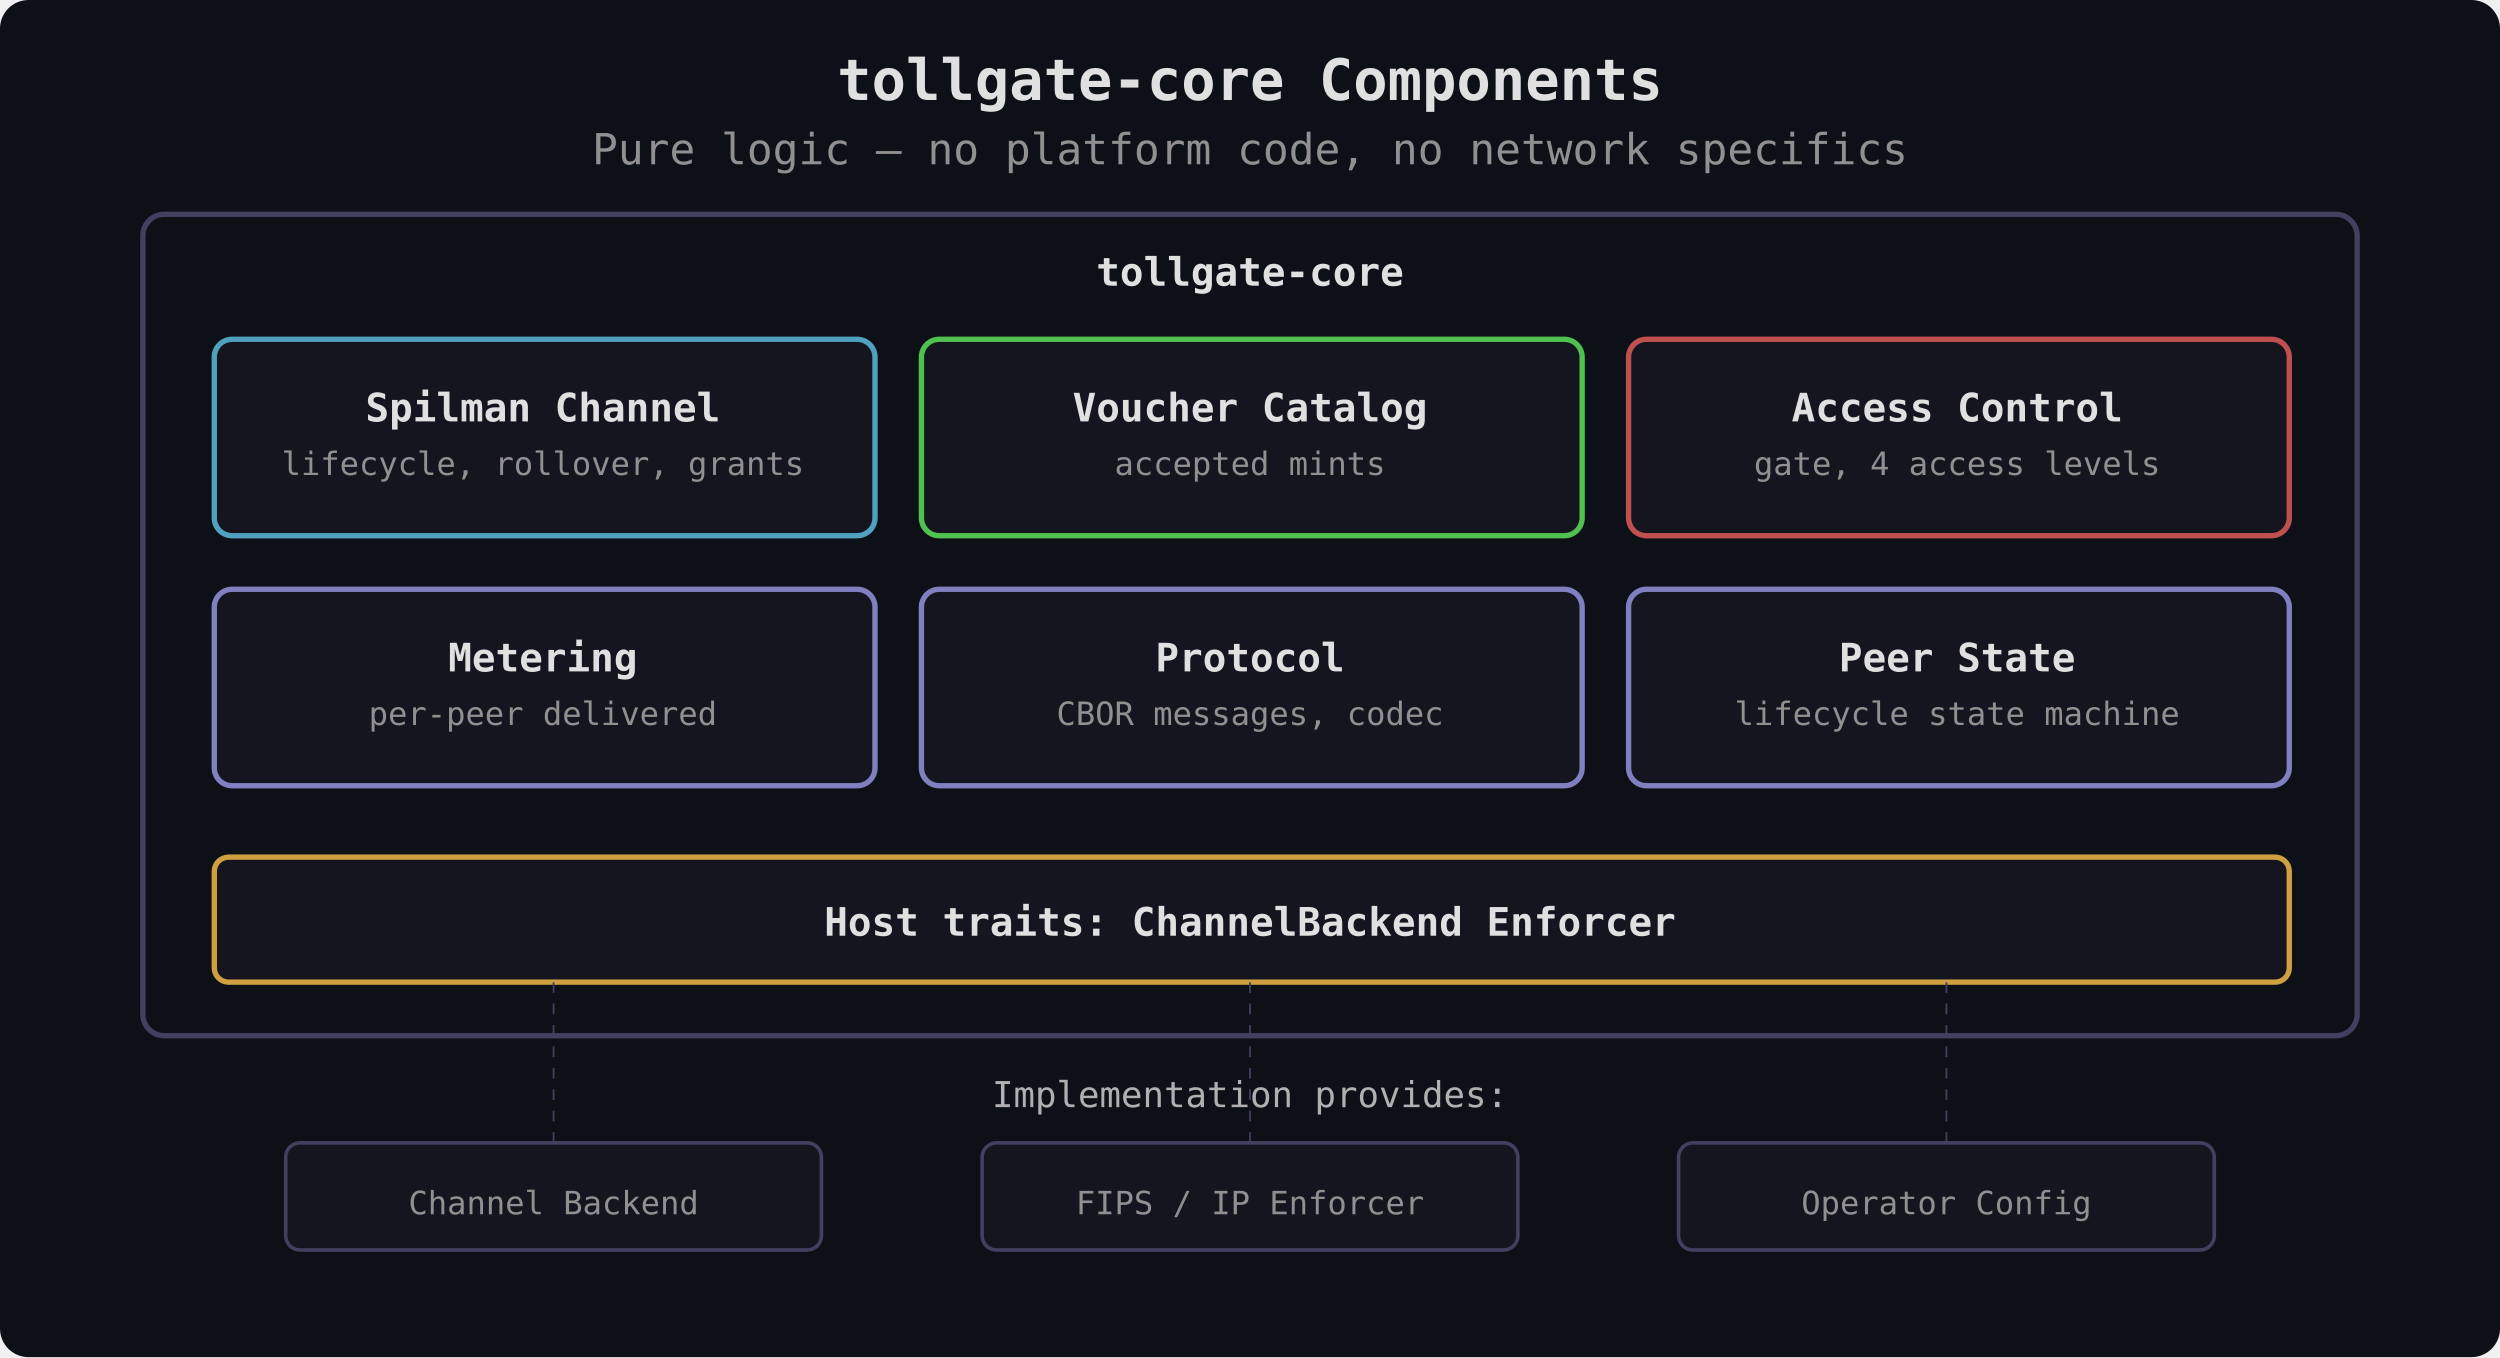
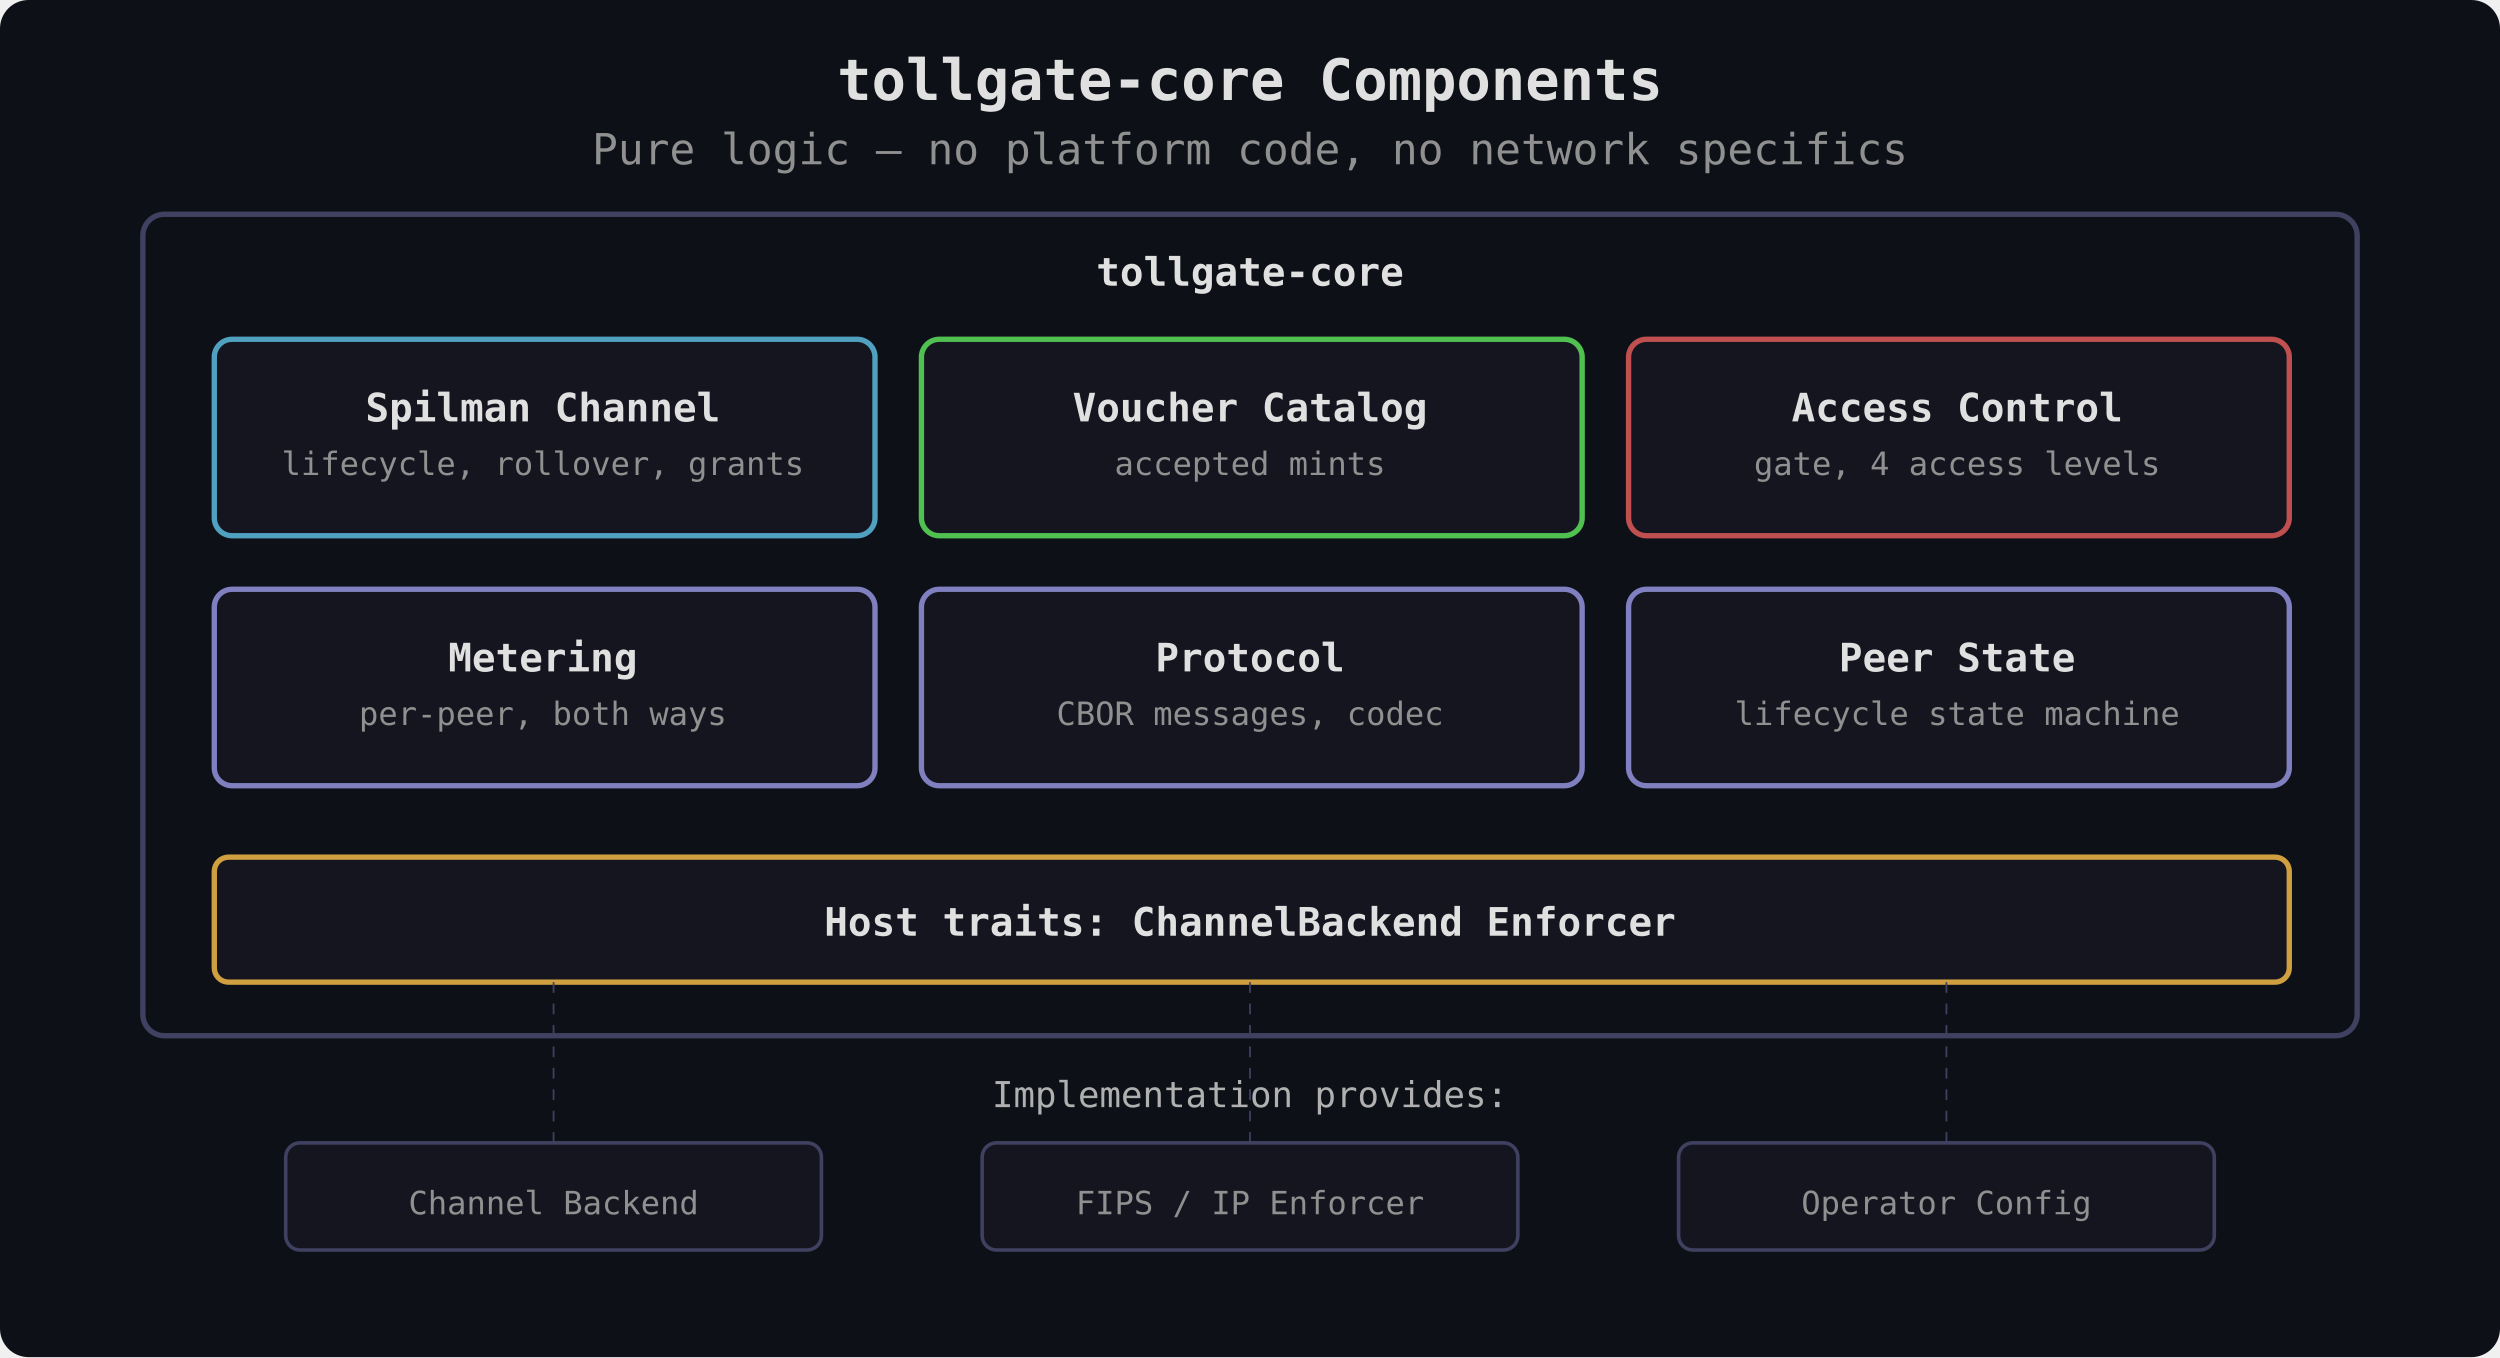
<svg xmlns="http://www.w3.org/2000/svg" viewBox="0 0 700 380" font-family="monospace" font-size="12">
  <style>
    text          { fill: #e0e0e0; }
    text.title    { font-size: 16px; font-weight: bold; }
    text.subtitle { font-size: 12px; fill: #909090; }
    text.mlabel   { font-size: 11px; font-weight: bold; }
    text.mdesc    { font-size: 9px; fill: #909090; }
    text.tlabel   { font-size: 10px; fill: #b0b0b0; }
    text.caption  { font-size: 11px; fill: #707080; font-style: italic; }

    .bg           { fill: #0d1117; }
    .callout      { fill: #151520; }
    .node         { fill: #2e3a5e; stroke: #5080c0; }

    @media (prefers-color-scheme: light) {
      text          { fill: #1f2328; }
      text.subtitle, text.nrole, text.plabel, text.annot, text.altlabel,
      text.elabel, text.mdesc, text.tlabel { fill: #656d76; }
      text.caption  { fill: #7c8186; }
      line.sep, line.life { stroke: #d1d9e0; }
      rect.alt      { stroke: #d1d9e0; }
      .bg           { fill: #ffffff; }
      .callout      { fill: #f6f8fa; }
      .node, rect.node { fill: #ddf4ff; stroke: #0969da; }
      rect.compute, rect.result { fill: #f6f8fa; }
    }
  </style>
  <rect width="700" height="380" rx="8" class="bg" />
  <text x="350" y="28" text-anchor="middle" class="title">tollgate-core Components</text>
  <text x="350" y="46" text-anchor="middle" class="subtitle">Pure logic — no platform code, no network specifics</text>
  <rect x="40" y="60" width="620" height="230" rx="6" fill="none" stroke="#404060" stroke-width="1.5" />
  <text x="350" y="80" text-anchor="middle" class="mlabel" fill="#707080">tollgate-core</text>
  <rect x="60" y="95" width="185" height="55" rx="5" class="callout" stroke="#50a0c0" stroke-width="1.5" />
  <text x="152" y="118" text-anchor="middle" class="mlabel" fill="#80c0e0">Spilman Channel</text>
  <text x="152" y="133" text-anchor="middle" class="mdesc">lifecycle, rollover, grants</text>
  <rect x="258" y="95" width="185" height="55" rx="5" class="callout" stroke="#50c050" stroke-width="1.5" />
  <text x="350" y="118" text-anchor="middle" class="mlabel" fill="#80e080">Voucher Catalog</text>
  <text x="350" y="133" text-anchor="middle" class="mdesc">accepted mints</text>
  <rect x="456" y="95" width="185" height="55" rx="5" class="callout" stroke="#c05050" stroke-width="1.5" />
  <text x="548" y="118" text-anchor="middle" class="mlabel" fill="#f08080">Access Control</text>
  <text x="548" y="133" text-anchor="middle" class="mdesc">gate, 4 access levels</text>
  <rect x="60" y="165" width="185" height="55" rx="5" class="callout" stroke="#8080c0" stroke-width="1.5" />
  <text x="152" y="188" text-anchor="middle" class="mlabel" fill="#a0a0e0">Metering</text>
-   <text x="152" y="203" text-anchor="middle" class="mdesc">per-peer delivered</text>
+   <text x="152" y="203" text-anchor="middle" class="mdesc">per-peer, both ways</text>
  <rect x="258" y="165" width="185" height="55" rx="5" class="callout" stroke="#8080c0" stroke-width="1.5" />
  <text x="350" y="188" text-anchor="middle" class="mlabel" fill="#a0a0e0">Protocol</text>
  <text x="350" y="203" text-anchor="middle" class="mdesc">CBOR messages, codec</text>
  <rect x="456" y="165" width="185" height="55" rx="5" class="callout" stroke="#8080c0" stroke-width="1.5" />
  <text x="548" y="188" text-anchor="middle" class="mlabel" fill="#a0a0e0">Peer State</text>
  <text x="548" y="203" text-anchor="middle" class="mdesc">lifecycle state machine</text>
  <rect x="60" y="240" width="581" height="35" rx="4" class="callout" stroke="#d0a040" stroke-width="1.5" />
  <text x="350" y="262" text-anchor="middle" class="mlabel" fill="#d0a040">Host traits: ChannelBackend    Enforcer</text>
  <text x="350" y="310" text-anchor="middle" class="tlabel">Implementation provides:</text>
  <rect x="80" y="320" width="150" height="30" rx="4" class="callout" stroke="#404060" stroke-width="1" />
  <text x="155" y="340" text-anchor="middle" class="mdesc" fill="#909090">Channel Backend</text>
  <rect x="275" y="320" width="150" height="30" rx="4" class="callout" stroke="#404060" stroke-width="1" />
  <text x="350" y="340" text-anchor="middle" class="mdesc" fill="#909090">FIPS / IP Enforcer</text>
  <rect x="470" y="320" width="150" height="30" rx="4" class="callout" stroke="#404060" stroke-width="1" />
  <text x="545" y="340" text-anchor="middle" class="mdesc" fill="#909090">Operator Config</text>
  <line x1="155" y1="275" x2="155" y2="320" stroke="#404060" stroke-width="0.5" stroke-dasharray="3,3" />
  <line x1="350" y1="275" x2="350" y2="320" stroke="#404060" stroke-width="0.5" stroke-dasharray="3,3" />
  <line x1="545" y1="275" x2="545" y2="320" stroke="#404060" stroke-width="0.5" stroke-dasharray="3,3" />
</svg>
